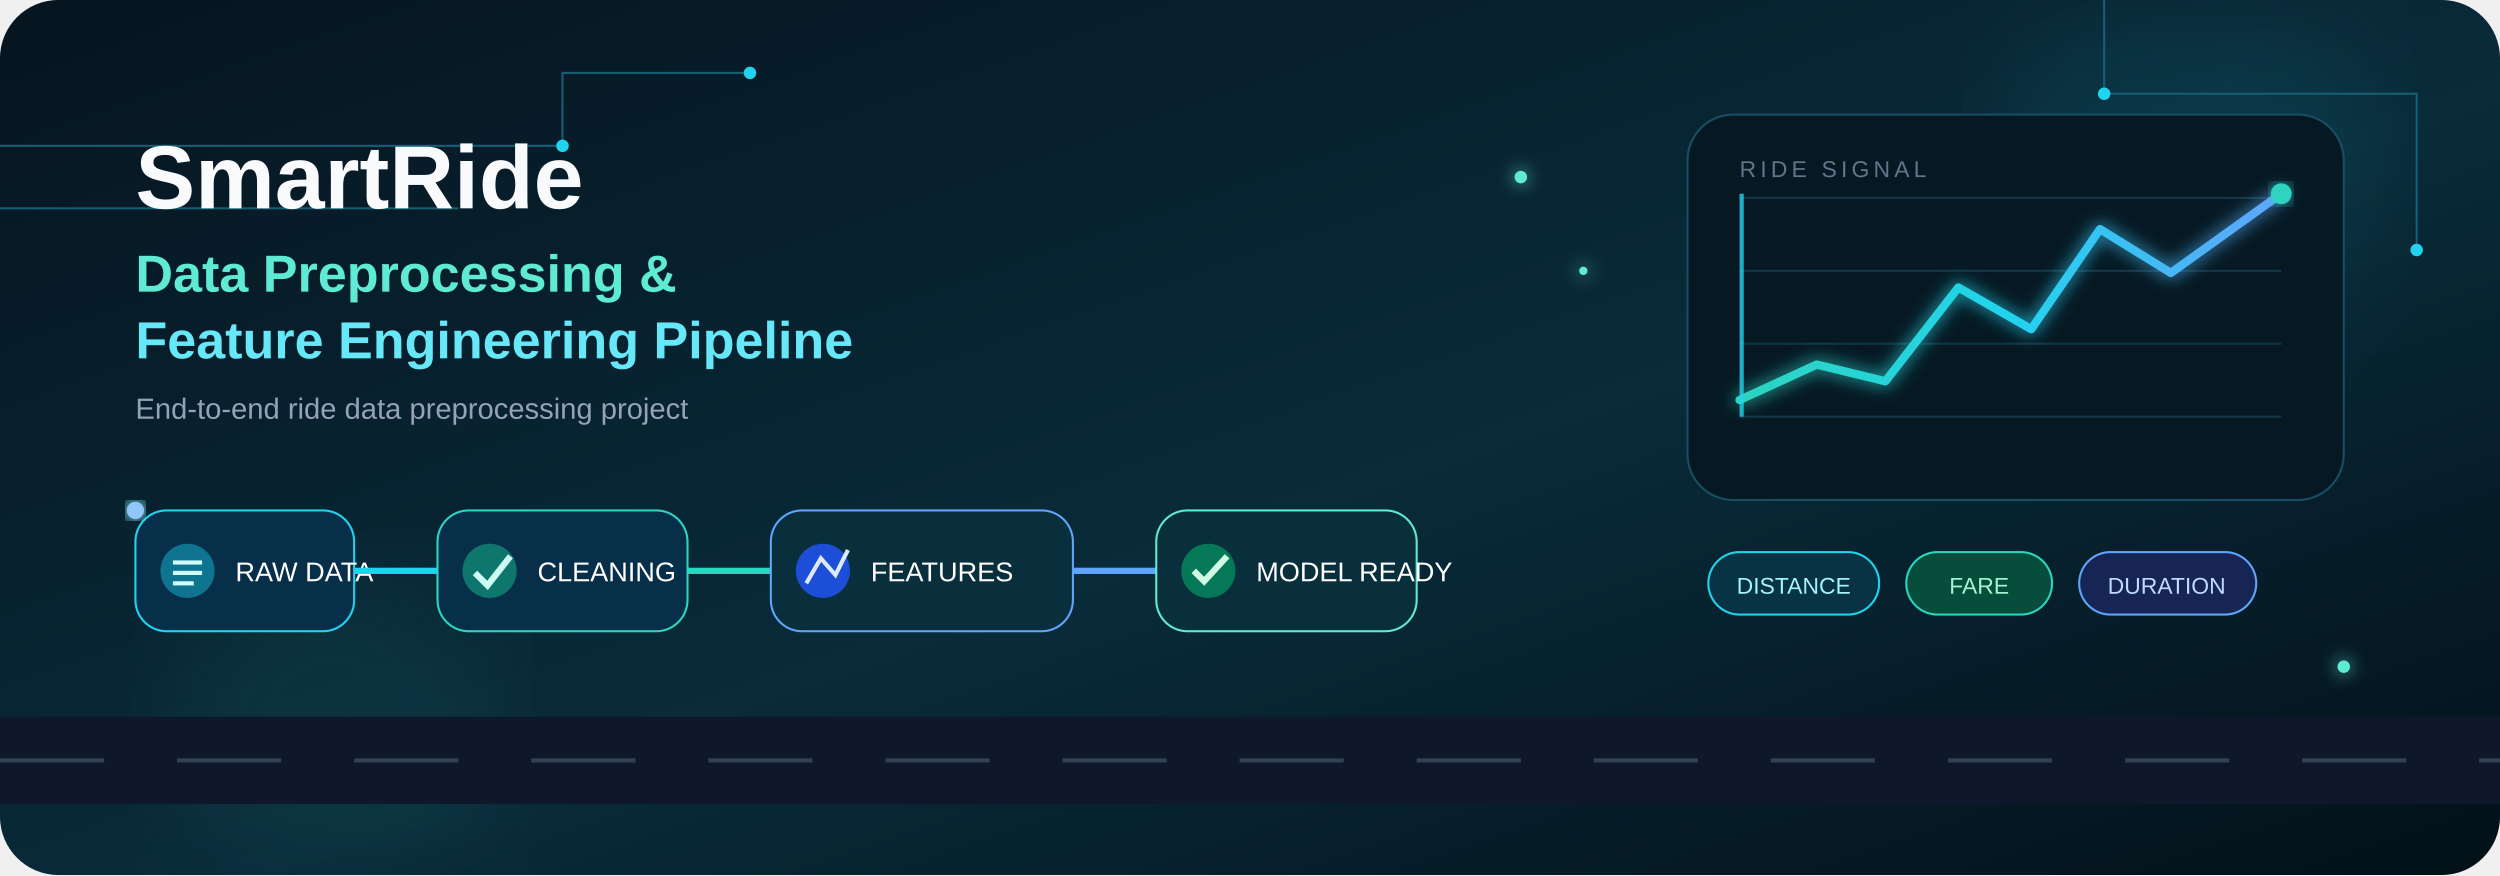
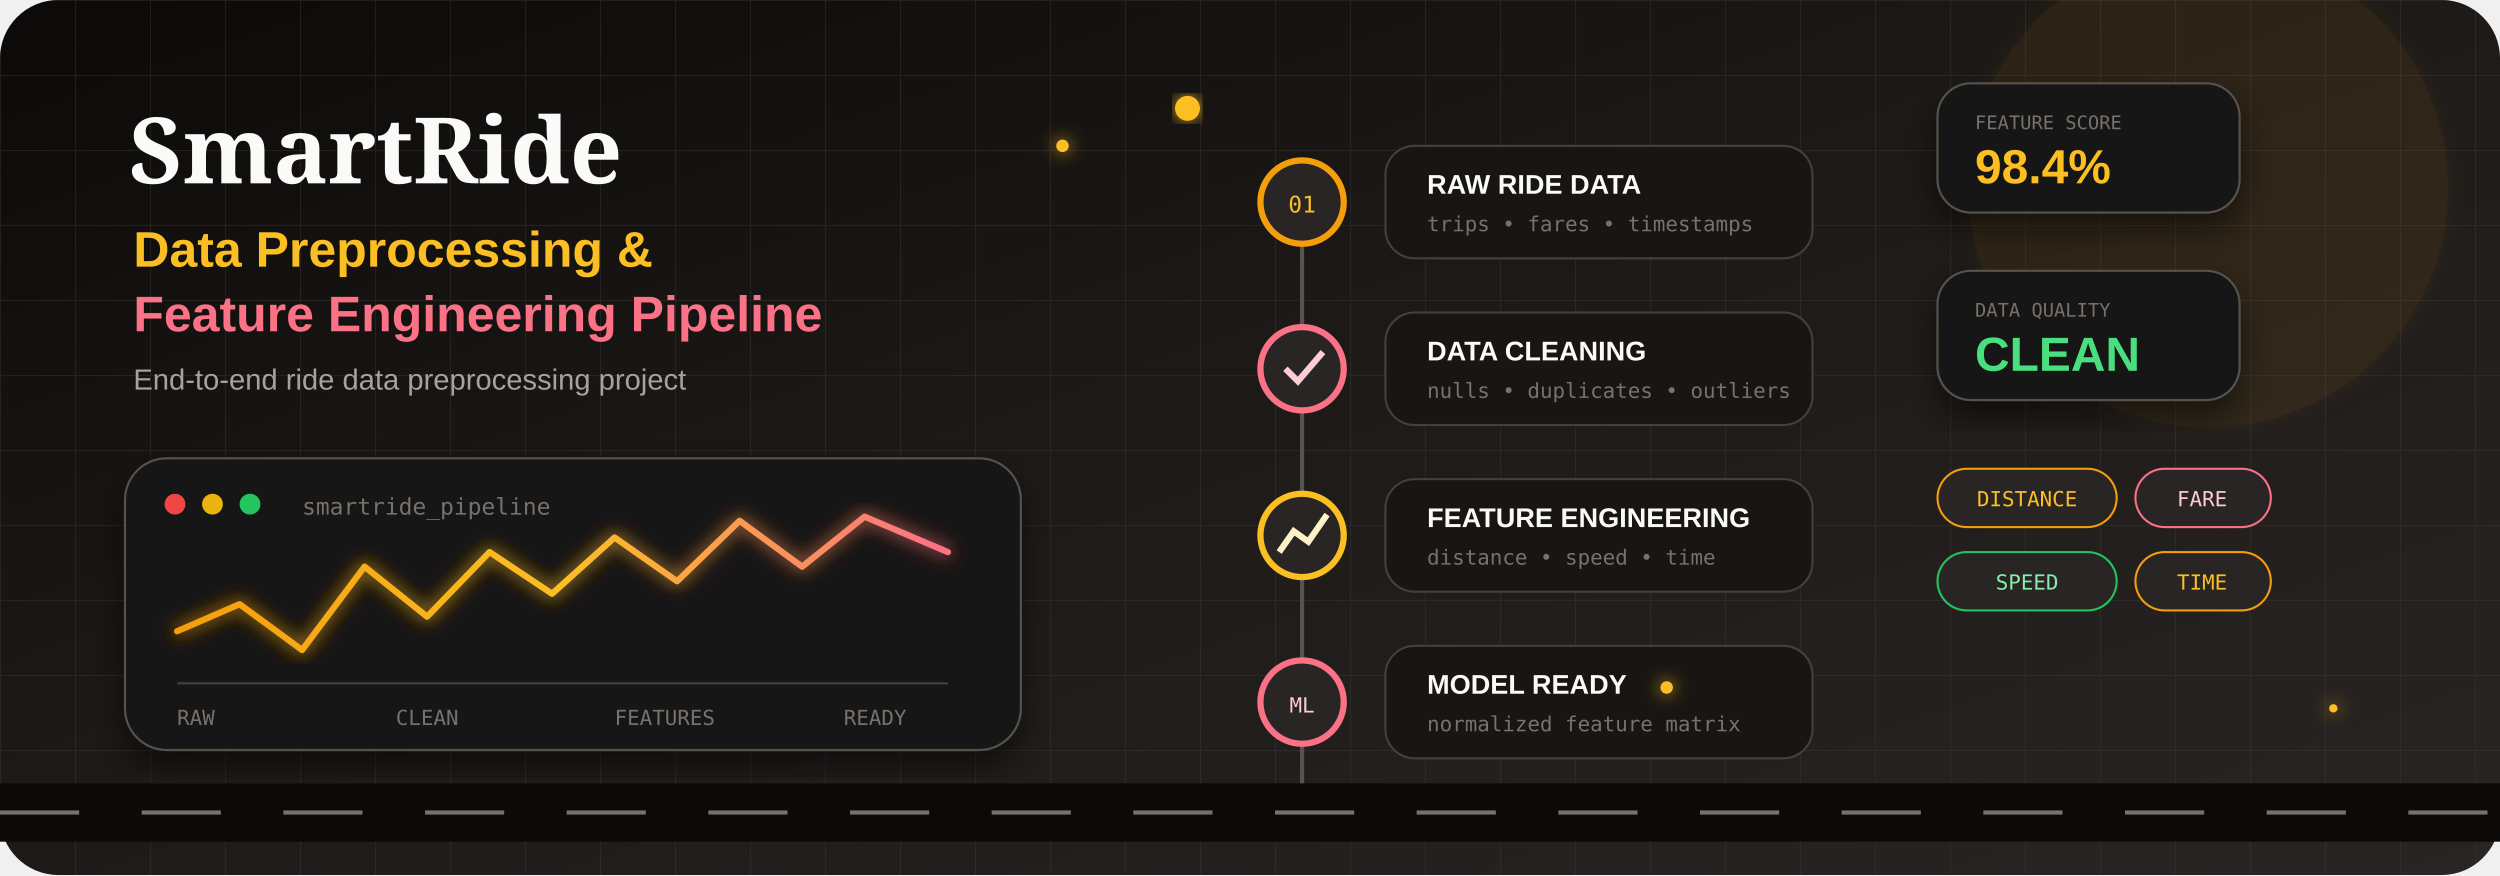
<svg xmlns="http://www.w3.org/2000/svg" width="1200" height="420" viewBox="0 0 1200 420">
  <defs>
-     <linearGradient id="b" x1="0" y1="0" x2="1" y2="1">
-       <stop stop-color="#06141f" />
-       <stop offset=".55" stop-color="#092b3a" />
-       <stop offset="1" stop-color="#031018" />
+     <linearGradient id="bg" x1="0" y1="0" x2="1" y2="1">
+       <stop stop-color="#0c0a09" />
+       <stop offset=".45" stop-color="#1c1917" />
+       <stop offset="1" stop-color="#292524" />
    </linearGradient>
-     <linearGradient id="n">
-       <stop stop-color="#2dd4bf" />
-       <stop offset=".5" stop-color="#22d3ee" />
-       <stop offset="1" stop-color="#60a5fa" />
+     <linearGradient id="gold" x1="0" x2="1">
+       <stop stop-color="#f59e0b" />
+       <stop offset=".5" stop-color="#fbbf24" />
+       <stop offset="1" stop-color="#fb7185" />
    </linearGradient>
-     <filter id="g">
-       <feGaussianBlur stdDeviation="4" result="x" />
+     <filter id="glow">
+       <feGaussianBlur stdDeviation="4" result="b" />
      <feMerge>
-         <feMergeNode in="x" />
+         <feMergeNode in="b" />
        <feMergeNode in="SourceGraphic" />
      </feMerge>
    </filter>
-     <filter id="bg">
-       <feGaussianBlur stdDeviation="25" />
+     <filter id="shadow">
+       <feDropShadow dx="0" dy="8" stdDeviation="8" flood-color="#000" flood-opacity=".5" />
    </filter>
+     <pattern id="grid" width="36" height="36" patternUnits="userSpaceOnUse">
+       <path d="M36 0H0V36" fill="none" stroke="#44403c" stroke-width="1" />
+     </pattern>
  </defs>
-   <rect width="1200" height="420" rx="28" fill="url(#b)" />
-   <circle cx="1050" cy="75" r="90" fill="#22d3ee" opacity=".08" filter="url(#bg)">
-     <animate attributeName="cx" values="1050;970;1050" dur="6s" repeatCount="indefinite" />
+   <rect width="1200" height="420" rx="28" fill="url(#bg)" />
+   <rect width="1200" height="420" rx="28" fill="url(#grid)" opacity=".35" />
+   <circle cx="1060" cy="90" r="115" fill="#f59e0b" opacity=".08" filter="url(#glow)">
+     <animate attributeName="r" values="90;125;90" dur="5s" repeatCount="indefinite" />
  </circle>
-   <circle cx="160" cy="350" r="80" fill="#2dd4bf" opacity=".07" filter="url(#bg)">
-     <animate attributeName="cy" values="350;315;350" dur="5s" repeatCount="indefinite" />
-   </circle>
-   <g fill="none" stroke="#155e75" stroke-width="1">
-     <path d="M0 70H270V35H360" />
-     <path d="M0 100H220" />
-     <path d="M930 350H1200" />
-     <path d="M1010 0V45H1160V120" />
+   <text x="62" y="88" font-family="Georgia,serif" font-size="44" font-weight="700" fill="#fafaf9">
+   SmartRide
+ </text>
+   <text x="64" y="128" font-family="Arial,sans-serif" font-size="24" font-weight="800" fill="#fbbf24">
+   Data Preprocessing &amp;
+ </text>
+   <text x="64" y="159" font-family="Arial,sans-serif" font-size="24" font-weight="800" fill="#fb7185">
+   Feature Engineering Pipeline
+ </text>
+   <text x="64" y="187" font-family="Arial,sans-serif" font-size="14" fill="#a8a29e">
+   End-to-end ride data preprocessing project
+ </text>
+   <g transform="translate(60 220)" filter="url(#shadow)">
+     <rect width="430" height="140" rx="20" fill="#181512" stroke="#57534e" />
+     <circle cx="24" cy="22" r="5" fill="#ef4444" />
+     <circle cx="42" cy="22" r="5" fill="#eab308" />
+     <circle cx="60" cy="22" r="5" fill="#22c55e" />
+     <text x="85" y="27" font-family="monospace" font-size="11" fill="#78716c">
+     smartride_pipeline
+   </text>
+     <polyline points="25,83 55,70 85,92 115,52 145,76 175,45 205,65 235,38 265,59 295,30 325,52 355,28 395,45" fill="none" stroke="url(#gold)" stroke-width="3" stroke-linecap="round" stroke-linejoin="round" filter="url(#glow)">
+       <animate attributeName="stroke-dasharray" values="0,500;500,0;0,500" dur="5s" repeatCount="indefinite" />
+     </polyline>
+     <line x1="25" y1="108" x2="395" y2="108" stroke="#44403c" />
+     <text x="25" y="128" font-family="monospace" font-size="10" fill="#78716c">
+     RAW
+   </text>
+     <text x="130" y="128" font-family="monospace" font-size="10" fill="#78716c">
+     CLEAN
+   </text>
+     <text x="235" y="128" font-family="monospace" font-size="10" fill="#78716c">
+     FEATURES
+   </text>
+     <text x="345" y="128" font-family="monospace" font-size="10" fill="#78716c">
+     READY
+   </text>
  </g>
-   <g fill="#22d3ee">
-     <circle cx="270" cy="70" r="3" />
-     <circle cx="360" cy="35" r="3" />
-     <circle cx="1010" cy="45" r="3" />
-     <circle cx="1160" cy="120" r="3" />
-   </g>
-   <text x="65" y="100" font-family="Arial,sans-serif" font-size="43" font-weight="800" fill="#f8fafc">SmartRide</text>
-   <text x="65" y="140" font-family="Arial,sans-serif" font-size="25" font-weight="700" fill="#5eead4">Data Preprocessing &amp;</text>
-   <text x="65" y="172" font-family="Arial,sans-serif" font-size="25" font-weight="700" fill="#67e8f9">Feature Engineering Pipeline</text>
-   <text x="65" y="201" font-family="Arial,sans-serif" font-size="14" fill="#94a3b8">End-to-end ride data preprocessing project</text>
-   <g transform="translate(65 245)">
-     <g>
-       <rect width="105" height="58" rx="15" fill="#082f49" stroke="#22d3ee" />
-       <circle cx="25" cy="29" r="13" fill="#0e7490" />
-       <path d="M18 25h14M18 30h14M18 35h10" stroke="#cffafe" stroke-width="2" />
-       <text x="48" y="34" font-family="Arial" font-size="13" fill="white">RAW DATA</text>
+   <g transform="translate(570 52)">
+     <path d="M55 45V335" stroke="#57534e" stroke-width="2" />
+     <circle r="6" fill="#fbbf24" filter="url(#glow)">
+       <animateMotion dur="4s" repeatCount="indefinite" path="M55 45V335" />
+     </circle>
+     <g transform="translate(0 25)">
+       <circle cx="55" cy="20" r="20" fill="#292524" stroke="#f59e0b" stroke-width="3" />
+       <text x="55" y="25" text-anchor="middle" font-family="monospace" font-size="11" fill="#fbbf24">
+       01
+     </text>
+       <rect x="95" y="-7" width="205" height="54" rx="14" fill="#181512" stroke="#44403c" />
+       <text x="115" y="16" font-family="Arial" font-size="13" font-weight="700" fill="#fafaf9">
+       RAW RIDE DATA
+     </text>
+       <text x="115" y="34" font-family="monospace" font-size="10" fill="#78716c">
+       trips • fares • timestamps
+     </text>
    </g>
-     <path d="M105 29H145" stroke="#22d3ee" stroke-width="3" />
-     <circle r="4" fill="#5eead4" filter="url(#g)">
-       <animateMotion dur="1.4s" repeatCount="indefinite" path="M105 29H145" />
-     </circle>
-     <g transform="translate(145)">
-       <rect width="120" height="58" rx="15" fill="#082f49" stroke="#2dd4bf" />
-       <circle cx="25" cy="29" r="13" fill="#0f766e" />
-       <path d="M18 30l6 6 11-14" fill="none" stroke="#ccfbf1" stroke-width="3" />
-       <text x="48" y="34" font-family="Arial" font-size="13" fill="white">CLEANING</text>
+     <g transform="translate(0 105)">
+       <circle cx="55" cy="20" r="20" fill="#292524" stroke="#fb7185" stroke-width="3" />
+       <path d="M47 20L53 26L65 12" fill="none" stroke="#fecdd3" stroke-width="3" />
+       <rect x="95" y="-7" width="205" height="54" rx="14" fill="#181512" stroke="#44403c" />
+       <text x="115" y="16" font-family="Arial" font-size="13" font-weight="700" fill="#fafaf9">
+       DATA CLEANING
+     </text>
+       <text x="115" y="34" font-family="monospace" font-size="10" fill="#78716c">
+       nulls • duplicates • outliers
+     </text>
    </g>
-     <path d="M265 29H305" stroke="#2dd4bf" stroke-width="3" />
-     <circle r="4" fill="#5eead4" filter="url(#g)">
-       <animateMotion dur="1.5s" repeatCount="indefinite" path="M265 29H305" />
-     </circle>
-     <g transform="translate(305)">
-       <rect width="145" height="58" rx="15" fill="#092f3d" stroke="#60a5fa" />
-       <circle cx="25" cy="29" r="13" fill="#1d4ed8" />
-       <path d="M17 35l7-12 7 8 6-12" fill="none" stroke="#dbeafe" stroke-width="2" />
-       <text x="48" y="34" font-family="Arial" font-size="13" fill="white">FEATURES</text>
+     <g transform="translate(0 185)">
+       <circle cx="55" cy="20" r="20" fill="#292524" stroke="#fbbf24" stroke-width="3" />
+       <polyline points="44,28 51,18 58,23 67,10" fill="none" stroke="#fef3c7" stroke-width="3" />
+       <rect x="95" y="-7" width="205" height="54" rx="14" fill="#181512" stroke="#44403c" />
+       <text x="115" y="16" font-family="Arial" font-size="13" font-weight="700" fill="#fafaf9">
+       FEATURE ENGINEERING
+     </text>
+       <text x="115" y="34" font-family="monospace" font-size="10" fill="#78716c">
+       distance • speed • time
+     </text>
    </g>
-     <path d="M450 29H490" stroke="#60a5fa" stroke-width="3" />
-     <circle r="4" fill="#93c5fd" filter="url(#g)">
-       <animateMotion dur="1.5s" repeatCount="indefinite" path="M450 29H490" />
-     </circle>
-     <g transform="translate(490)">
-       <rect width="125" height="58" rx="15" fill="#092f3d" stroke="#5eead4" />
-       <circle cx="25" cy="29" r="13" fill="#047857" />
-       <path d="M18 29l5 5 11-12" fill="none" stroke="#d1fae5" stroke-width="3" />
-       <text x="48" y="34" font-family="Arial" font-size="13" fill="white">MODEL READY</text>
+     <g transform="translate(0 265)">
+       <circle cx="55" cy="20" r="20" fill="#292524" stroke="#fb7185" stroke-width="3" />
+       <text x="55" y="25" text-anchor="middle" font-family="monospace" font-size="10" fill="#fecdd3">
+       ML
+     </text>
+       <rect x="95" y="-7" width="205" height="54" rx="14" fill="#181512" stroke="#44403c" />
+       <text x="115" y="16" font-family="Arial" font-size="13" font-weight="700" fill="#fafaf9">
+       MODEL READY
+     </text>
+       <text x="115" y="34" font-family="monospace" font-size="10" fill="#78716c">
+       normalized feature matrix
+     </text>
    </g>
  </g>
-   <g transform="translate(810 55)">
-     <rect width="315" height="185" rx="22" fill="#061923" stroke="#164e63" />
-     <text x="25" y="30" font-family="Arial" font-size="11" letter-spacing="2" fill="#64748b">RIDE SIGNAL</text>
-     <path d="M25 145H285M25 110H285M25 75H285M25 40H285" stroke="#123646" stroke-width="1" />
-     <polyline points="25,137 62,120 95,128 130,83 165,103 198,55 232,76 285,38" fill="none" stroke="url(#n)" stroke-width="4" stroke-linecap="round" stroke-linejoin="round" filter="url(#g)">
-       <animate attributeName="stroke-dasharray" values="0,500;500,0;0,500" dur="5s" repeatCount="indefinite" />
-     </polyline>
-     <circle cx="285" cy="38" r="5" fill="#2dd4bf" filter="url(#g)">
-       <animate attributeName="r" values="4;8;4" dur="1.2s" repeatCount="indefinite" />
-     </circle>
-     <rect x="25" y="38" width="2" height="107" fill="#22d3ee" opacity=".8">
-       <animate attributeName="x" values="25;285;25" dur="3s" repeatCount="indefinite" />
-     </rect>
-   </g>
-   <g font-family="Arial" font-size="11">
-     <g transform="translate(820 265)">
-       <rect width="82" height="30" rx="15" fill="#083344" stroke="#22d3ee" />
-       <text x="41" y="20" text-anchor="middle" fill="#a5f3fc">DISTANCE</text>
-       <animateTransform attributeName="transform" type="translate" values="820 265;820 258;820 265" dur="2.5s" repeatCount="indefinite" />
+   <g filter="url(#shadow)">
+     <g transform="translate(930 40)">
+       <rect width="145" height="62" rx="16" fill="#181512" stroke="#57534e" />
+       <text x="18" y="22" font-family="monospace" font-size="9" fill="#78716c">
+       FEATURE SCORE
+     </text>
+       <text x="18" y="48" font-family="Arial" font-size="23" font-weight="800" fill="#fbbf24">
+       98.4%
+     </text>
+       <animateTransform attributeName="transform" type="translate" values="930 40;930 30;930 40" dur="3s" repeatCount="indefinite" />
    </g>
-     <g transform="translate(915 265)">
-       <rect width="70" height="30" rx="15" fill="#064e3b" stroke="#2dd4bf" />
-       <text x="35" y="20" text-anchor="middle" fill="#a7f3d0">FARE</text>
-       <animateTransform attributeName="transform" type="translate" values="915 265;915 272;915 265" dur="2.2s" repeatCount="indefinite" />
-     </g>
-     <g transform="translate(998 265)">
-       <rect width="85" height="30" rx="15" fill="#172554" stroke="#60a5fa" />
-       <text x="42" y="20" text-anchor="middle" fill="#bfdbfe">DURATION</text>
-       <animateTransform attributeName="transform" type="translate" values="998 265;998 258;998 265" dur="2.8s" repeatCount="indefinite" />
+     <g transform="translate(930 130)">
+       <rect width="145" height="62" rx="16" fill="#181512" stroke="#57534e" />
+       <text x="18" y="22" font-family="monospace" font-size="9" fill="#78716c">
+       DATA QUALITY
+     </text>
+       <text x="18" y="48" font-family="Arial" font-size="23" font-weight="800" fill="#4ade80">
+       CLEAN
+     </text>
+       <animateTransform attributeName="transform" type="translate" values="930 130;930 138;930 130" dur="3.4s" repeatCount="indefinite" />
    </g>
  </g>
-   <path d="M0 365H1200" stroke="#0f172a" stroke-width="42" />
-   <path d="M0 365H1200" stroke="#334155" stroke-width="2" stroke-dasharray="50 35">
-     <animate attributeName="stroke-dashoffset" values="0;-85" dur="1s" repeatCount="indefinite" />
-   </path>
-   <g>
-     <g transform="translate(-150 335)">
-       <path d="M12 30L29 9Q34 3 45 3H79Q88 3 96 12L108 30Z" fill="#2563eb" />
-       <rect x="3" y="26" width="110" height="30" rx="11" fill="#3b82f6" />
-       <path d="M37 9H78L88 26H28Z" fill="#082f49" stroke="#38bdf8" />
-       <circle cx="27" cy="58" r="10" fill="#020617" />
-       <circle cx="91" cy="58" r="10" fill="#020617" />
-       <circle cx="27" cy="58" r="3" fill="#64748b" />
-       <circle cx="91" cy="58" r="3" fill="#64748b" />
-       <path d="M104 35h7" stroke="#fef08a" stroke-width="5" filter="url(#g)" />
-       <animateTransform attributeName="transform" type="translate" values="-150 335;1230 335" dur="8s" repeatCount="indefinite" />
+   <g font-family="monospace" font-size="10">
+     <g transform="translate(930 225)">
+       <rect width="86" height="28" rx="14" fill="#292524" stroke="#f59e0b" />
+       <text x="43" y="18" text-anchor="middle" fill="#fbbf24">DISTANCE</text>
+     </g>
+     <g transform="translate(1025 225)">
+       <rect width="65" height="28" rx="14" fill="#292524" stroke="#fb7185" />
+       <text x="32" y="18" text-anchor="middle" fill="#fecdd3">FARE</text>
+     </g>
+     <g transform="translate(930 265)">
+       <rect width="86" height="28" rx="14" fill="#292524" stroke="#22c55e" />
+       <text x="43" y="18" text-anchor="middle" fill="#86efac">SPEED</text>
+     </g>
+     <g transform="translate(1025 265)">
+       <rect width="65" height="28" rx="14" fill="#292524" stroke="#f59e0b" />
+       <text x="32" y="18" text-anchor="middle" fill="#fbbf24">TIME</text>
    </g>
  </g>
-   <g fill="#5eead4" filter="url(#g)">
-     <circle cx="730" cy="85" r="3">
-       <animate attributeName="cy" values="85;65;85" dur="2s" repeatCount="indefinite" />
+   <path d="M0 390H1200" stroke="#0c0a09" stroke-width="28" />
+   <path d="M0 390H1200" stroke="#78716c" stroke-width="2" stroke-dasharray="38 30">
+     <animate attributeName="stroke-dashoffset" values="0;-68" dur="1s" repeatCount="indefinite" />
+   </path>
+   <g transform="translate(-150 370)">
+     <g>
+       <rect x="5" y="12" width="100" height="27" rx="10" fill="url(#gold)" />
+       <path d="M20 12L34 -2H72L91 12Z" fill="#fbbf24" />
+       <path d="M39 1H70L81 12H29Z" fill="#292524" />
+       <circle cx="27" cy="42" r="9" fill="#09090b" />
+       <circle cx="84" cy="42" r="9" fill="#09090b" />
+       <circle cx="27" cy="42" r="3" fill="#a8a29e" />
+       <circle cx="84" cy="42" r="3" fill="#a8a29e" />
+       <rect x="97" y="19" width="7" height="7" rx="2" fill="#fff7ed" filter="url(#glow)" />
+       <animateTransform attributeName="transform" type="translate" values="-150 370;1230 370" dur="8s" repeatCount="indefinite" />
+     </g>
+   </g>
+   <g fill="#fbbf24" filter="url(#glow)">
+     <circle cx="510" cy="70" r="3">
+       <animate attributeName="cy" values="70;50;70" dur="2.5s" repeatCount="indefinite" />
    </circle>
-     <circle cx="760" cy="130" r="2">
-       <animate attributeName="cy" values="130;150;130" dur="2.5s" repeatCount="indefinite" />
+     <circle cx="800" cy="330" r="3">
+       <animate attributeName="cy" values="330;310;330" dur="2.2s" repeatCount="indefinite" />
    </circle>
-     <circle cx="1125" cy="320" r="3">
-       <animate attributeName="cy" values="320;300;320" dur="2.2s" repeatCount="indefinite" />
+     <circle cx="1120" cy="340" r="2">
+       <animate attributeName="opacity" values=".2;1;.2" dur="1.7s" repeatCount="indefinite" />
    </circle>
  </g>
</svg>
